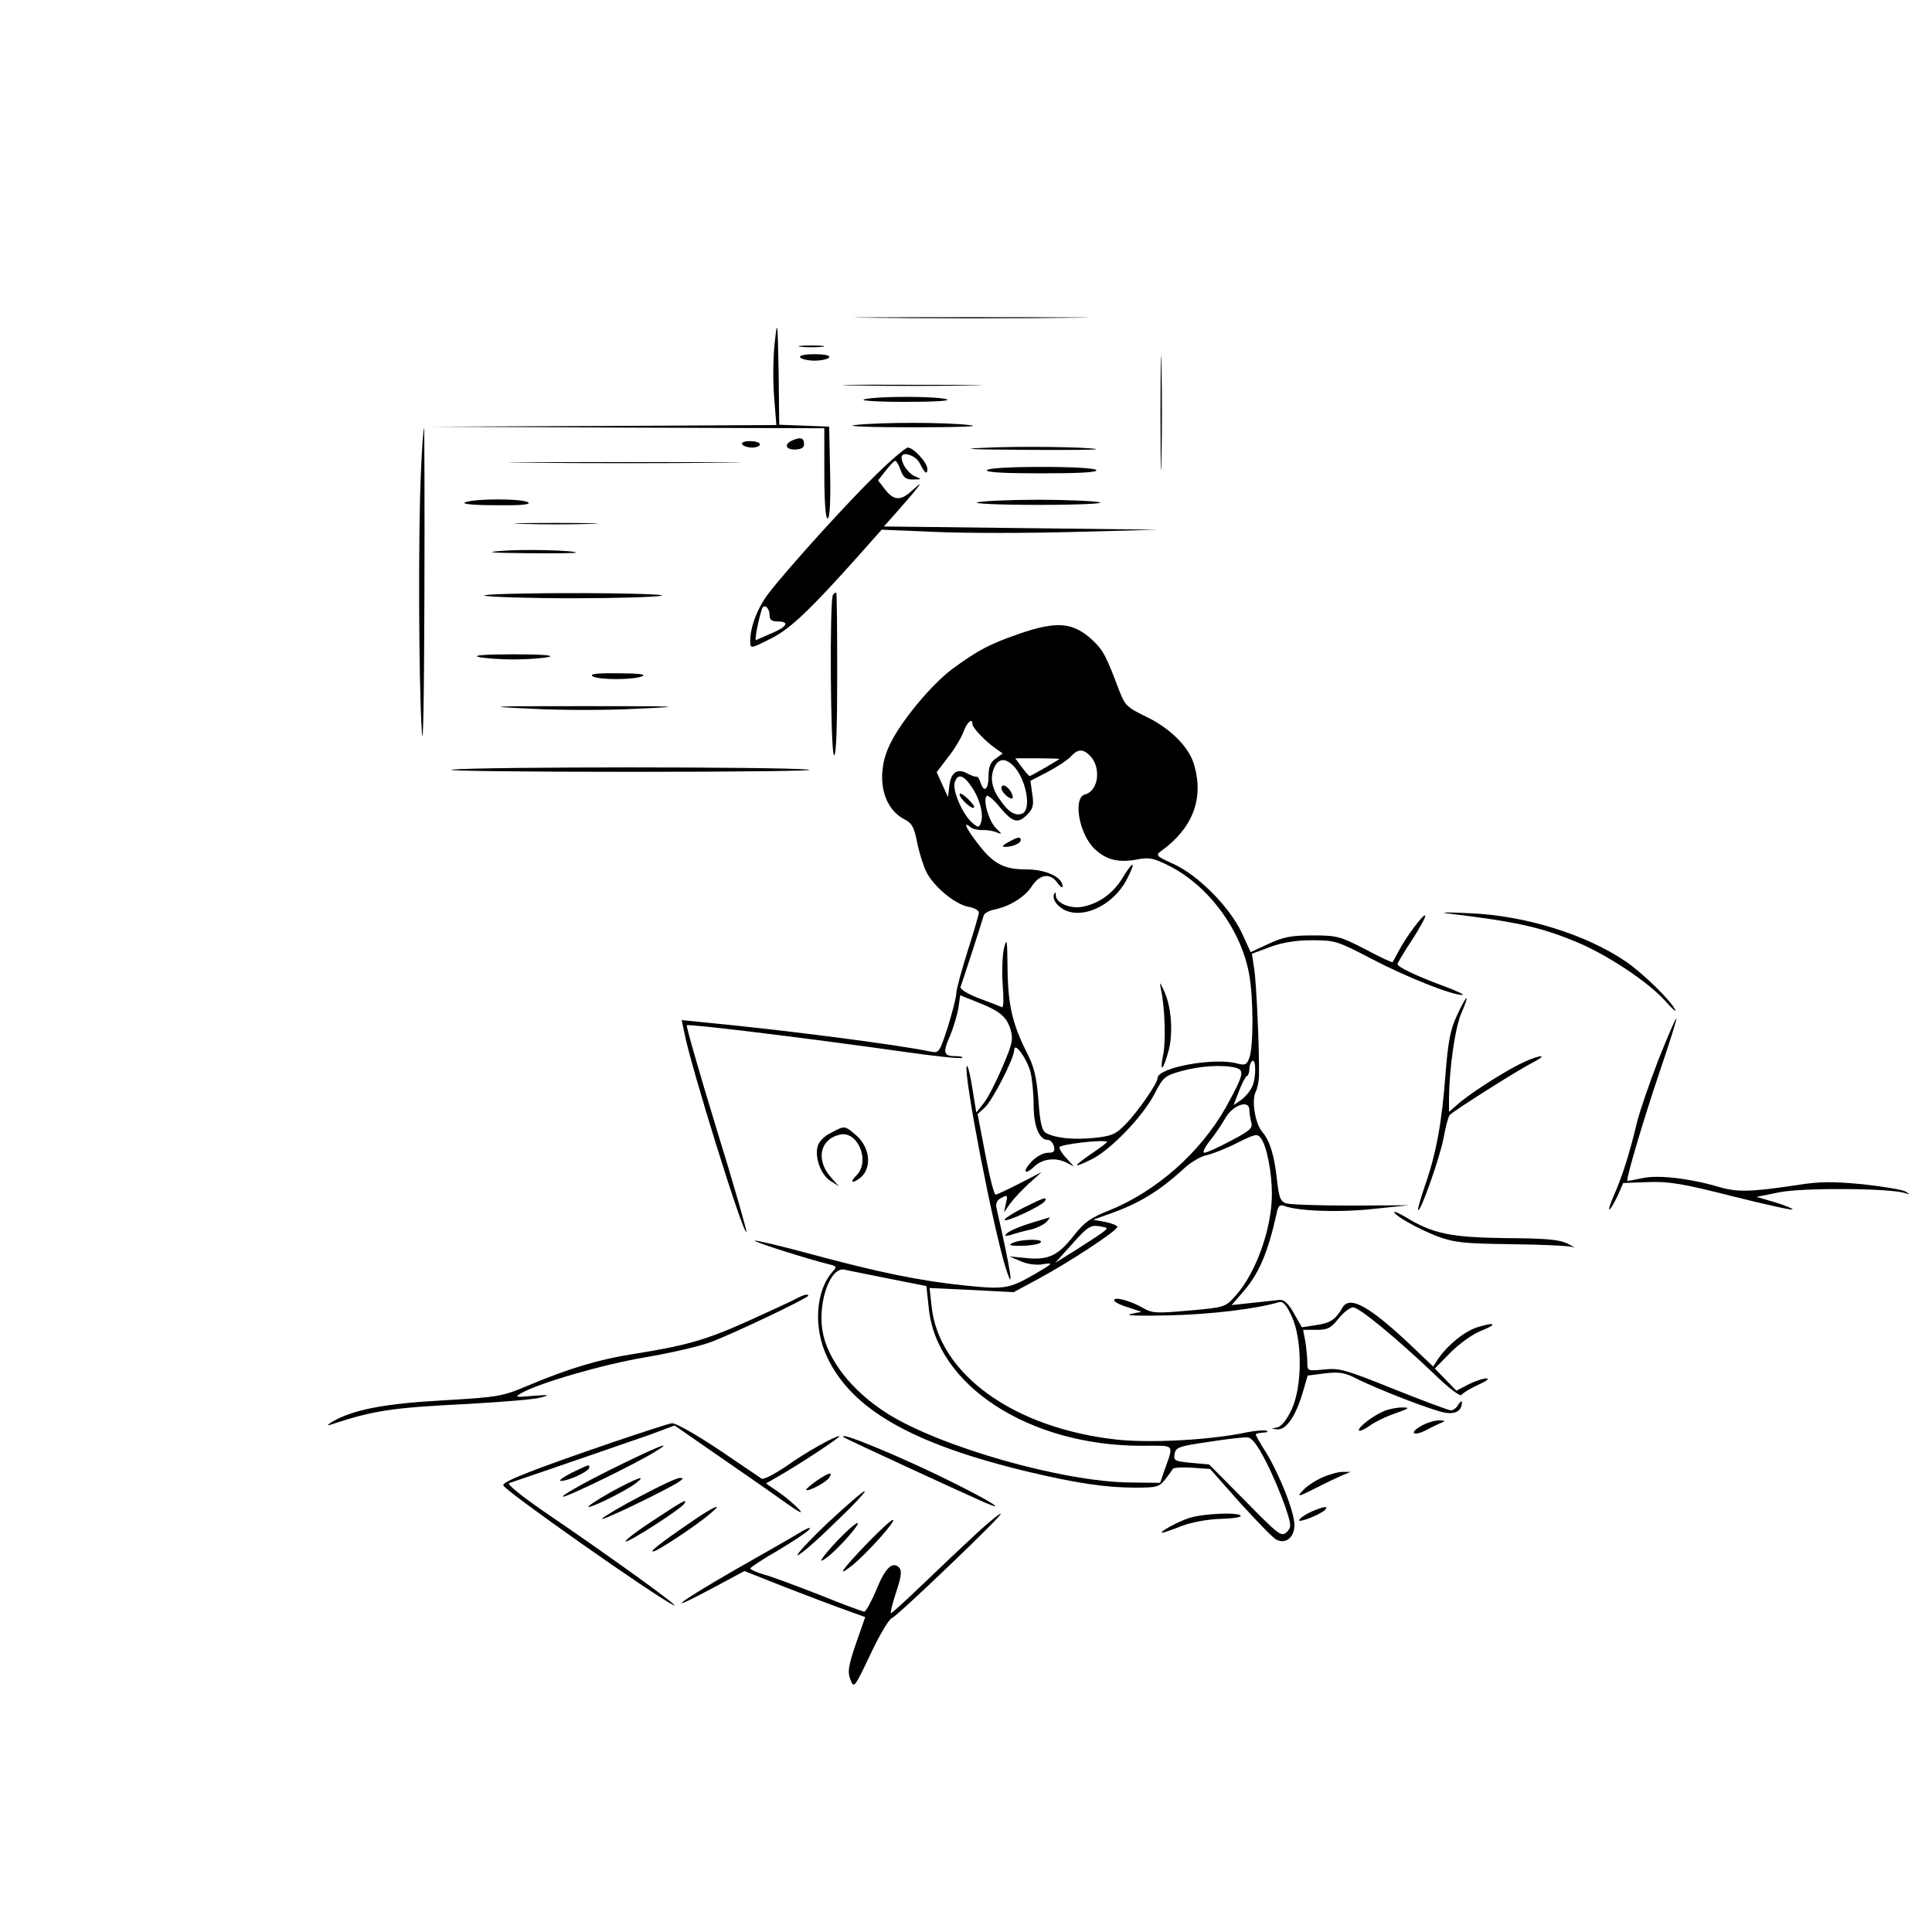
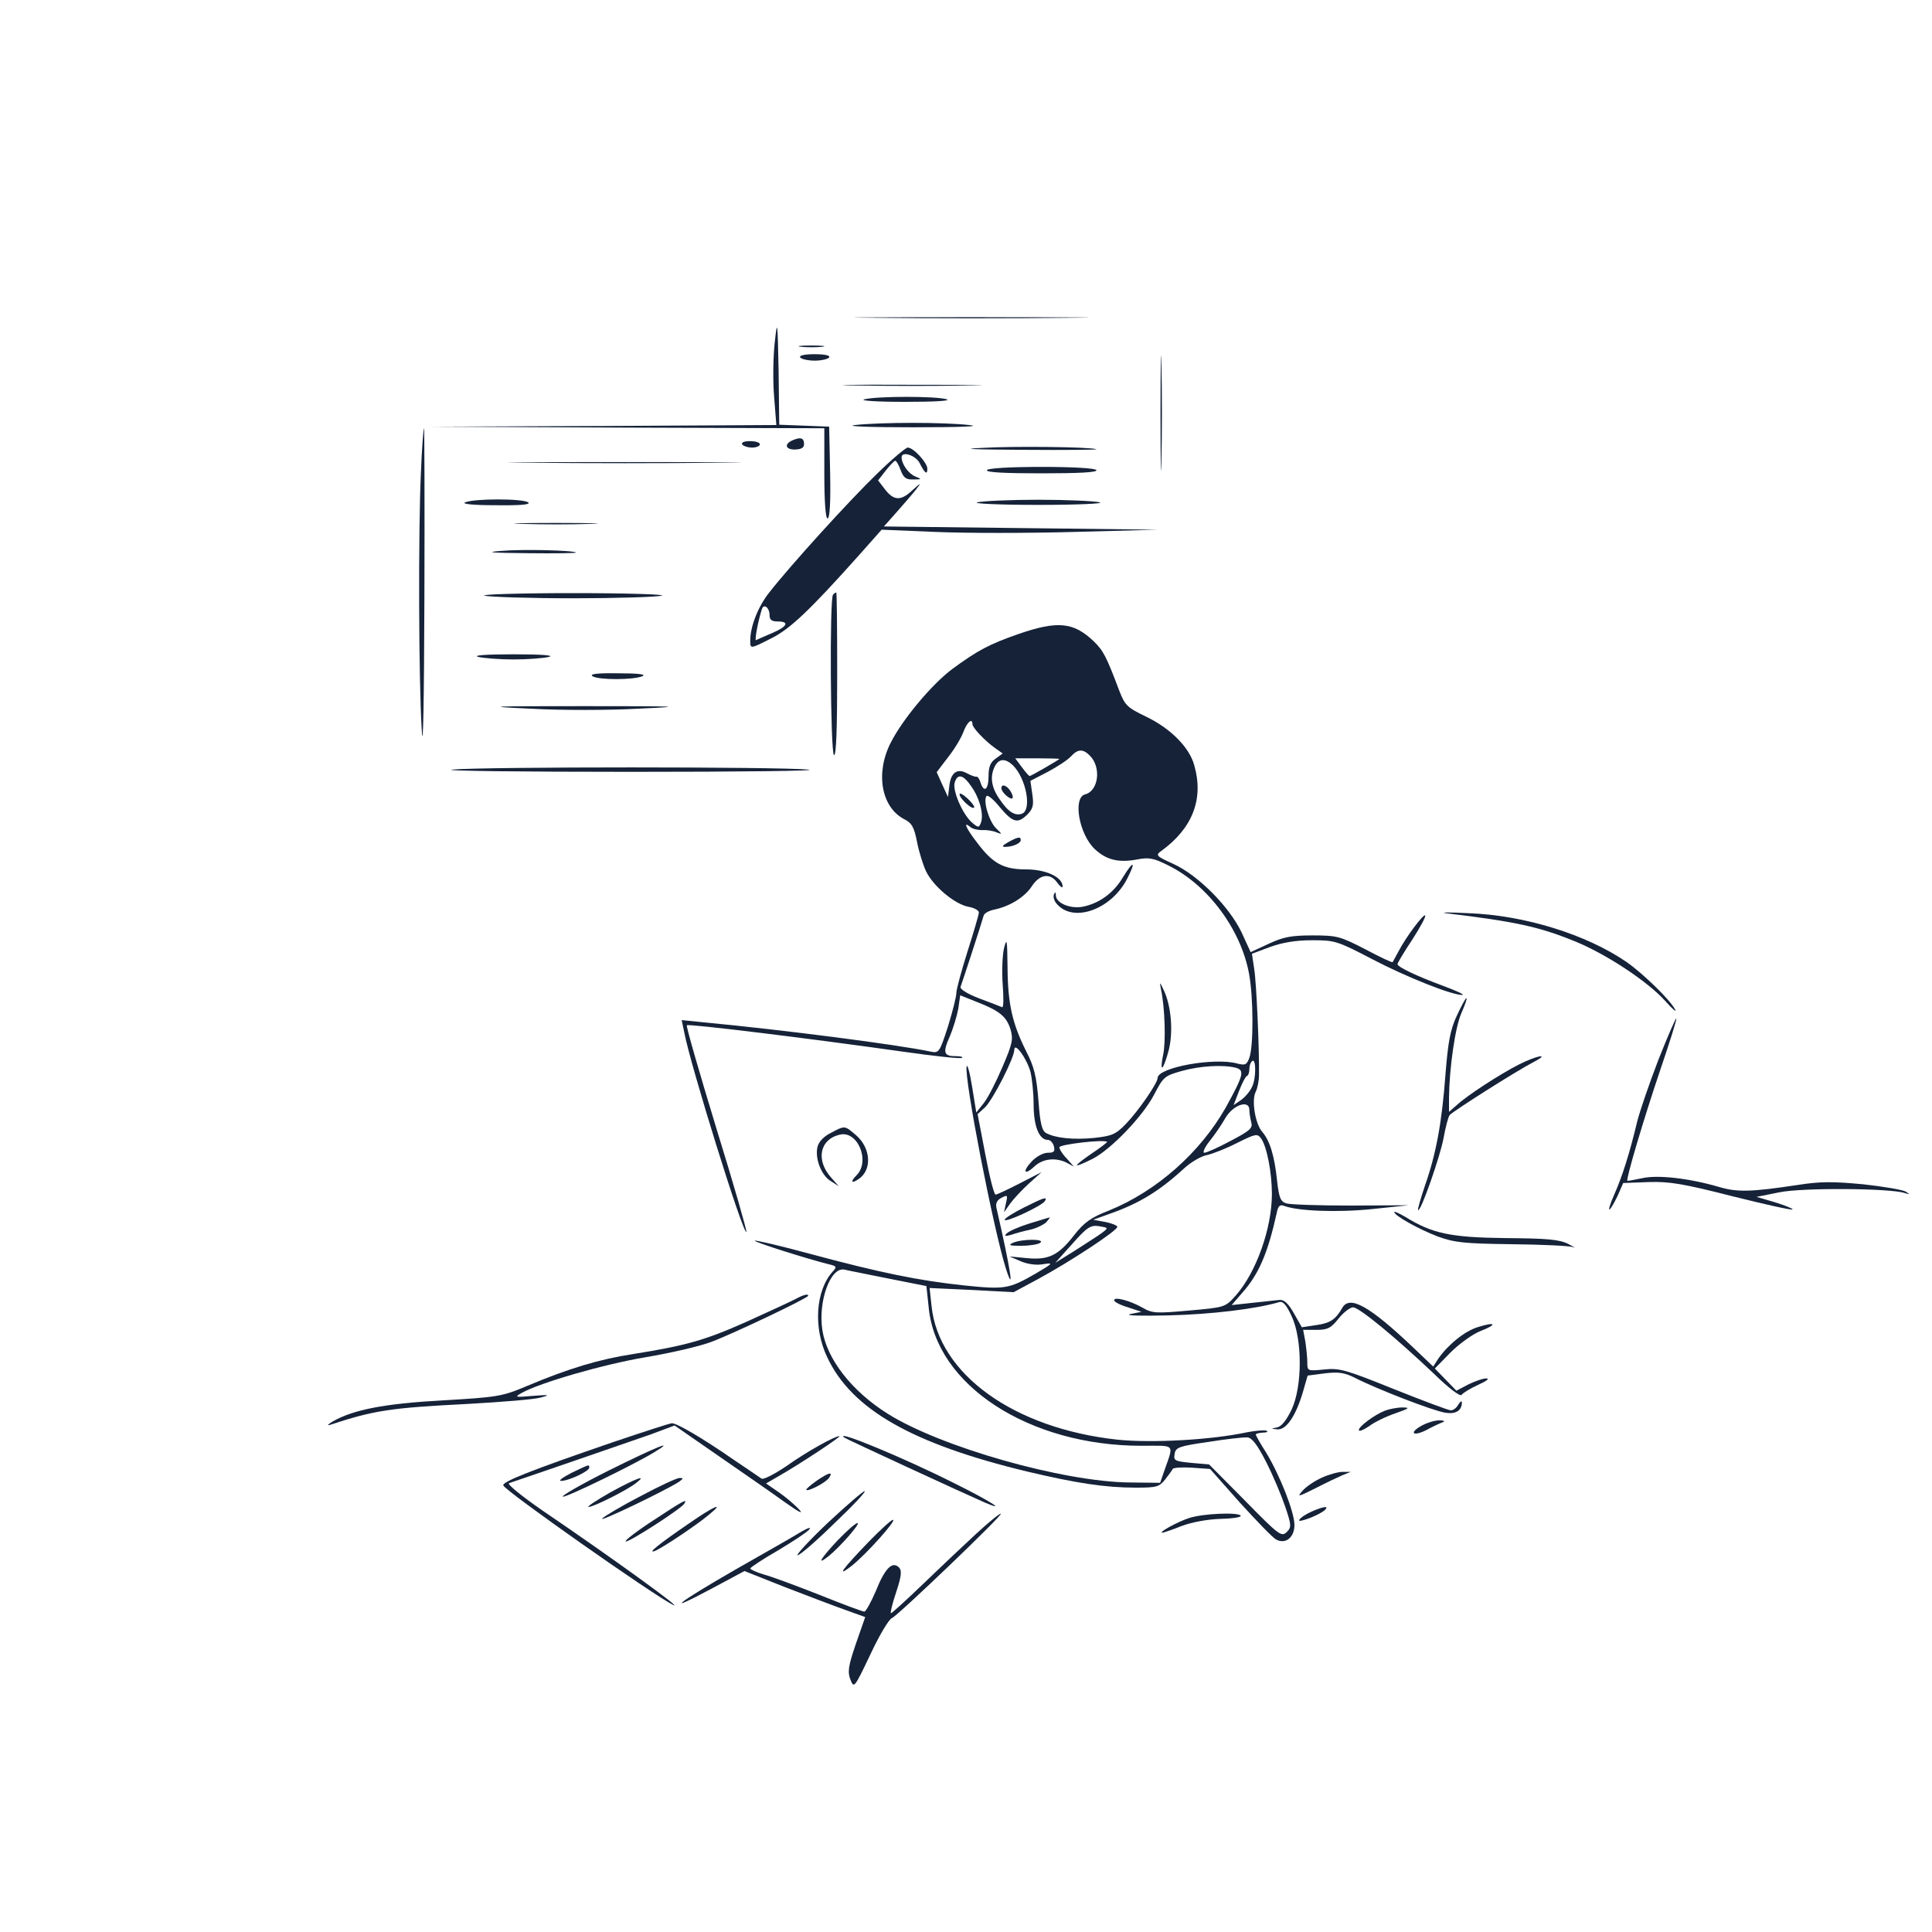
<svg xmlns="http://www.w3.org/2000/svg" version="1.0" width="600pt" height="600pt" viewBox="0 0 600 600" preserveAspectRatio="xMidYMid meet">
-   <g transform="translate(0,600) scale(0.1,-0.1)" fill="#000000" stroke="none">
+   <g transform="translate(0,600) scale(0.1,-0.1)" fill="#152238" stroke="none">
    <path d="M2723 5013 c164 -2 430 -2 590 0 161 1 27 2 -298 2 -324 0 -456 -1 -292 -2z" />
    <path d="M2406 4936 c-5 -44 -6 -119 -2 -167 l7 -89 -538 -3 -538 -2 613 -3 612 -2 0 -140 c0 -89 4 -140 10 -140 7 0 10 50 8 143 l-3 142 -77 3 -78 3 -2 167 c-3 157 -4 162 -12 88z" />
    <path d="M3604 4715 c0 -159 2 -223 3 -142 2 82 2 212 0 290 -1 78 -3 12 -3 -148z" />
    <path d="M2488 4923 c17 -2 47 -2 65 0 17 2 3 4 -33 4 -36 0 -50 -2 -32 -4z" />
    <path d="M2485 4890 c3 -5 24 -10 45 -10 21 0 42 5 45 10 4 6 -13 10 -45 10 -32 0 -49 -4 -45 -10z" />
    <path d="M2657 4803 c94 -2 252 -2 350 0 98 1 21 2 -172 2 -192 1 -273 -1 -178 -2z" />
    <path d="M2685 4760 c-18 -4 34 -8 125 -8 91 0 145 3 130 8 -32 10 -215 10 -255 0z" />
    <path d="M2655 4680 c-33 -4 47 -7 180 -7 153 0 216 3 175 7 -79 9 -273 9 -355 0z" />
    <path d="M1307 4528 c-8 -177 -7 -644 3 -798 4 -70 7 92 8 413 1 290 0 527 -1 527 -2 0 -7 -64 -10 -142z" />
    <path d="M2460 4632 c-26 -12 -20 -29 10 -28 20 1 28 6 27 19 -1 18 -12 20 -37 9z" />
    <path d="M2305 4620 c3 -5 17 -10 31 -10 13 0 24 5 24 10 0 6 -14 10 -31 10 -17 0 -28 -4 -24 -10z" />
    <path d="M3050 4609 c-73 -3 -33 -5 130 -6 129 -1 231 0 225 2 -20 7 -253 10 -355 4z" />
    <path d="M2723 4528 c-87 -84 -270 -286 -334 -368 -35 -44 -59 -106 -59 -149 0 -27 -1 -27 68 8 57 29 118 87 269 256 l71 80 169 -7 c92 -4 285 -4 428 0 l260 7 -425 5 -425 5 40 45 c22 25 49 56 60 70 17 22 16 22 -12 -3 -36 -34 -58 -32 -86 5 l-20 26 24 31 c13 16 26 30 29 30 3 1 11 -12 17 -29 9 -24 17 -30 40 -29 26 0 26 1 6 9 -22 9 -43 39 -43 60 0 20 44 6 56 -18 16 -32 24 -38 24 -18 0 19 -43 66 -61 66 -6 0 -50 -37 -96 -82z m-333 -439 c0 -14 7 -19 25 -19 38 0 30 -16 -17 -36 -24 -10 -46 -20 -50 -22 -5 -3 5 55 18 96 6 19 24 5 24 -19z" />
    <path d="M1647 4563 c161 -2 425 -2 585 0 161 1 30 2 -292 2 -322 0 -453 -1 -293 -2z" />
    <path d="M3065 4540 c-4 -7 55 -10 170 -10 115 0 174 3 170 10 -4 6 -72 10 -170 10 -98 0 -166 -4 -170 -10z" />
    <path d="M1445 4440 c-13 -5 22 -9 95 -9 78 -1 110 2 100 9 -18 12 -167 12 -195 0z" />
    <path d="M3035 4440 c-16 -4 69 -8 190 -8 121 0 207 4 190 8 -16 4 -102 8 -190 8 -88 0 -173 -4 -190 -8z" />
    <path d="M1623 4373 c59 -2 154 -2 210 0 56 1 8 3 -108 3 -115 0 -161 -2 -102 -3z" />
    <path d="M1555 4289 c-52 -4 -30 -6 84 -7 85 -1 152 0 150 2 -8 7 -167 11 -234 5z" />
    <path d="M1505 4150 c17 -4 140 -8 275 -8 135 0 259 4 275 8 17 4 -107 8 -275 8 -168 0 -291 -4 -275 -8z" />
    <path d="M2587 4153 c-11 -11 -8 -491 3 -498 7 -4 10 82 10 249 0 141 -1 256 -3 256 -2 0 -7 -3 -10 -7z" />
    <path d="M3163 4031 c-89 -31 -126 -50 -206 -109 -63 -47 -155 -157 -191 -229 -48 -94 -29 -200 42 -237 24 -12 31 -25 40 -71 6 -31 19 -72 28 -91 22 -46 89 -102 131 -110 18 -3 33 -11 33 -18 0 -6 -16 -60 -35 -120 -19 -60 -35 -119 -35 -130 0 -12 -12 -58 -26 -104 -26 -80 -28 -83 -53 -78 -104 22 -462 68 -705 91 l-69 7 8 -38 c18 -98 183 -629 193 -620 2 3 -39 147 -93 321 -53 174 -95 319 -92 321 5 5 375 -40 671 -82 98 -14 181 -23 184 -19 3 3 -6 5 -21 5 -36 0 -40 11 -17 62 10 24 22 63 26 85 l6 42 50 -20 c72 -28 93 -45 106 -85 9 -31 7 -44 -25 -118 -19 -45 -45 -96 -58 -112 l-23 -29 -13 80 c-7 44 -15 72 -17 63 -8 -37 83 -505 122 -628 27 -84 15 -5 -29 187 -4 15 1 26 15 33 19 10 20 9 14 -17 l-6 -28 19 27 c11 15 37 43 59 63 l39 35 -68 -35 c-37 -19 -71 -35 -75 -35 -5 0 -19 56 -32 125 l-24 125 23 21 c24 23 91 153 91 179 1 25 38 -26 50 -68 5 -20 10 -66 10 -102 0 -67 17 -110 44 -110 8 0 16 -9 19 -20 4 -16 0 -20 -19 -20 -14 0 -36 -12 -50 -27 -30 -32 -23 -45 9 -15 26 24 66 28 100 11 l22 -12 -22 25 c-13 13 -23 29 -23 35 0 9 138 25 148 17 2 -1 -20 -18 -50 -38 -59 -41 -58 -46 5 -15 58 30 157 133 192 201 28 54 32 57 85 72 58 16 128 20 168 10 28 -8 24 -23 -31 -123 -80 -141 -215 -260 -362 -320 -57 -22 -78 -37 -110 -78 -49 -63 -80 -77 -148 -70 l-52 5 35 -15 c21 -9 49 -13 70 -9 33 5 31 3 -25 -30 -82 -47 -94 -49 -221 -36 -141 15 -263 40 -478 98 -92 25 -170 43 -172 41 -4 -4 168 -58 229 -73 25 -6 27 -8 13 -23 -53 -59 -61 -174 -17 -266 76 -162 264 -269 621 -355 152 -36 242 -50 337 -50 65 0 73 2 92 26 11 14 21 28 23 32 2 4 28 6 59 4 l57 -4 93 -105 c52 -57 102 -109 112 -114 29 -16 57 6 57 45 0 40 -45 154 -88 225 -18 28 -32 53 -32 56 0 3 10 5 23 6 12 0 16 3 10 6 -7 2 -34 0 -60 -5 -111 -24 -297 -34 -403 -23 -321 35 -555 203 -577 415 l-6 56 130 -6 131 -7 78 42 c96 52 244 149 244 161 0 4 -17 11 -37 15 l-38 7 50 18 c92 32 156 71 234 143 20 18 52 37 70 40 18 4 61 21 94 38 56 28 62 29 73 14 18 -24 34 -106 34 -173 0 -107 -49 -244 -112 -315 -33 -37 -33 -37 -145 -47 -102 -9 -114 -9 -145 9 -39 22 -88 35 -88 23 0 -5 19 -15 43 -22 l42 -14 -35 -7 c-19 -5 35 -6 120 -4 131 3 271 20 342 41 12 4 23 -8 39 -43 34 -71 34 -219 0 -291 -16 -33 -31 -52 -45 -55 -20 -4 -20 -4 2 -6 27 -1 56 41 78 115 l15 52 54 7 c43 5 61 2 93 -14 68 -35 242 -102 279 -108 34 -6 53 6 53 32 -1 6 -5 2 -11 -7 -5 -10 -16 -18 -23 -18 -7 0 -87 30 -177 66 -149 60 -169 66 -216 61 -52 -5 -53 -5 -53 21 0 15 -3 44 -6 65 l-7 37 41 0 c35 0 45 5 69 35 15 19 36 35 45 35 19 0 133 -94 252 -207 46 -45 81 -71 85 -65 4 6 27 20 51 31 25 11 37 20 27 20 -10 1 -35 -8 -56 -18 l-38 -20 -34 35 -33 34 49 50 c27 27 69 57 92 66 54 21 49 30 -6 13 -41 -12 -93 -54 -124 -98 l-16 -25 -63 60 c-135 128 -196 162 -219 123 -21 -37 -38 -48 -80 -54 l-46 -7 -25 44 c-17 30 -30 42 -44 41 -10 -1 -48 -5 -84 -9 l-65 -7 32 37 c52 58 80 123 108 249 4 22 10 27 23 22 42 -16 165 -21 272 -10 l115 12 -180 -1 c-99 0 -190 3 -201 7 -18 6 -22 19 -28 71 -8 76 -22 123 -46 151 -22 25 -34 99 -20 125 5 10 10 33 10 52 1 79 -8 287 -15 329 l-7 47 56 21 c39 14 80 21 131 21 70 0 78 -2 187 -59 105 -55 248 -112 280 -111 7 1 -21 14 -62 29 -81 30 -140 58 -140 67 0 3 20 37 46 76 25 39 43 72 40 75 -5 6 -61 -69 -83 -112 -9 -16 -17 -31 -18 -33 -2 -2 -40 16 -85 40 -78 40 -87 43 -164 43 -66 0 -91 -5 -136 -26 l-56 -26 -28 61 c-38 80 -135 178 -212 213 -53 24 -56 27 -38 40 97 70 133 161 103 266 -15 56 -74 115 -149 151 -60 29 -66 35 -84 81 -40 106 -49 124 -80 154 -62 59 -112 64 -233 22z m-143 -280 c0 -11 39 -52 70 -74 l24 -17 -22 -16 c-16 -11 -22 -25 -22 -55 0 -41 -14 -53 -25 -19 -3 11 -9 19 -13 18 -4 -1 -17 4 -30 11 -30 16 -50 1 -54 -42 l-4 -32 -18 39 -17 38 35 46 c20 25 41 60 48 79 11 30 28 45 28 24z m364 -97 c37 -36 28 -110 -14 -121 -39 -10 -19 -124 30 -170 36 -34 75 -43 132 -32 37 7 51 4 97 -19 123 -61 225 -199 250 -336 14 -74 14 -226 1 -261 -8 -22 -13 -24 -37 -18 -71 20 -248 -12 -248 -45 0 -16 -61 -104 -99 -143 -31 -32 -43 -37 -99 -43 -63 -6 -117 -1 -148 15 -13 7 -19 30 -24 101 -6 74 -13 105 -38 153 -43 86 -57 146 -58 260 -1 87 -2 95 -11 60 -5 -22 -7 -73 -4 -113 3 -41 3 -72 -2 -70 -4 2 -35 14 -70 27 -37 14 -61 29 -59 36 4 10 62 187 72 222 2 7 17 15 32 18 49 10 95 39 117 72 25 39 58 43 80 11 9 -12 16 -17 16 -11 0 29 -52 53 -113 53 -71 0 -104 18 -154 85 -33 43 -43 66 -20 47 6 -6 23 -10 37 -10 14 1 34 -2 45 -7 18 -7 18 -6 -2 13 -22 22 -41 87 -29 100 4 4 23 -12 42 -36 40 -47 55 -51 85 -21 17 17 20 29 15 62 l-6 42 54 28 c30 16 62 37 72 48 21 23 37 24 58 3z m-94 -11 c0 -2 -88 -53 -92 -53 -3 0 -13 12 -25 28 l-20 27 69 0 c37 0 68 -1 68 -2z m-144 -20 c41 -41 59 -138 28 -150 -22 -8 -44 6 -71 47 -25 36 -29 70 -13 101 13 24 33 24 56 2z m-129 -66 c26 -37 39 -88 29 -113 -6 -15 -8 -15 -28 2 -29 26 -61 100 -53 124 9 29 27 24 52 -13z m871 -933 c-7 -15 -23 -33 -35 -41 l-22 -15 17 44 c9 23 20 45 24 46 5 2 8 12 8 21 0 10 3 21 8 25 13 14 14 -53 0 -80z m-8 -71 c0 -10 3 -27 6 -39 5 -18 -5 -26 -64 -57 -39 -21 -75 -37 -82 -37 -6 0 1 17 18 38 16 20 37 51 47 69 24 42 75 59 75 26z m-458 -382 c-12 -9 -50 -33 -84 -55 l-61 -38 53 59 c46 52 57 59 83 55 30 -5 30 -5 9 -21z m-661 -142 l116 -23 7 -65 c22 -243 312 -431 661 -431 108 0 101 9 70 -80 l-12 -35 -94 1 c-208 2 -588 110 -753 214 -111 70 -188 169 -202 259 -14 89 25 198 69 188 12 -3 74 -15 138 -28z m1171 -569 c21 -41 47 -103 59 -138 20 -59 20 -65 5 -80 -16 -16 -25 -9 -129 97 l-112 113 -56 5 c-51 5 -55 7 -51 28 3 20 14 24 105 37 56 9 111 15 121 14 14 -1 31 -23 58 -76z" />
    <path d="M3130 3384 c-17 -10 -20 -14 -8 -14 23 0 48 11 48 21 0 12 -9 10 -40 -7z" />
    <path d="M3487 3275 c-29 -49 -74 -81 -125 -91 -38 -7 -82 11 -83 35 0 11 -2 12 -6 3 -3 -7 1 -20 8 -28 51 -62 171 -19 220 78 28 55 19 57 -14 3z" />
    <path d="M3605 2930 c13 -57 16 -168 7 -207 -5 -24 -6 -41 -2 -38 4 3 13 28 20 55 14 57 7 138 -16 185 -12 26 -13 27 -9 5z" />
    <path d="M3110 3552 c0 -11 22 -32 32 -32 5 0 4 9 -2 20 -11 20 -30 28 -30 12z" />
    <path d="M2980 3533 c0 -12 38 -48 45 -41 3 2 -6 15 -20 28 -14 13 -25 19 -25 13z" />
    <path d="M1485 3960 c17 -4 66 -8 110 -8 44 0 94 4 110 8 18 5 -26 8 -110 8 -84 0 -128 -3 -110 -8z" />
    <path d="M1840 3900 c18 -12 127 -12 155 0 13 6 -13 9 -75 9 -65 1 -90 -2 -80 -9z" />
    <path d="M1650 3799 c91 -5 239 -5 330 0 152 7 139 8 -165 8 -304 0 -317 -1 -165 -8z" />
    <path d="M1405 3610 c-38 -4 211 -7 555 -7 344 0 591 3 550 7 -93 9 -1009 9 -1105 0z" />
    <path d="M4490 3164 c216 -26 290 -42 400 -87 97 -39 227 -125 281 -185 23 -26 37 -38 31 -27 -15 30 -100 112 -150 147 -125 86 -318 146 -492 152 -58 3 -89 3 -70 0z" />
    <path d="M4524 2845 c-20 -43 -27 -81 -35 -182 -11 -149 -29 -247 -64 -346 -13 -39 -23 -73 -21 -75 8 -7 68 165 79 223 6 33 14 65 19 72 9 11 205 136 263 166 51 27 7 19 -48 -9 -59 -30 -161 -96 -194 -127 l-23 -20 0 44 c1 91 19 220 39 264 11 25 18 45 15 45 -3 0 -16 -25 -30 -55z" />
    <path d="M5150 2708 c-28 -73 -58 -160 -66 -193 -23 -96 -45 -166 -70 -223 -13 -29 -20 -51 -15 -48 4 3 15 22 25 43 l17 39 79 3 c65 2 107 -5 260 -44 100 -25 184 -44 187 -41 2 2 -22 12 -54 22 l-58 17 70 14 c70 15 345 13 390 -2 17 -5 17 -5 4 4 -9 6 -69 16 -132 23 -94 9 -134 9 -204 -2 -146 -22 -188 -23 -245 -6 -93 27 -190 38 -238 27 -25 -5 -45 -9 -46 -8 -5 5 52 196 101 341 30 88 53 161 51 163 -2 2 -27 -56 -56 -129z" />
    <path d="M2581 2482 c-21 -10 -38 -27 -42 -43 -9 -35 11 -89 41 -107 l25 -16 -23 26 c-49 54 -37 119 25 134 56 15 97 -82 53 -126 -20 -20 -16 -27 6 -12 43 28 39 97 -8 137 -35 30 -34 30 -77 7z" />
    <path d="M3178 2249 c-32 -16 -58 -33 -58 -37 0 -11 116 43 125 58 9 15 -3 11 -67 -21z" />
    <path d="M4330 2236 c0 -11 75 -53 135 -76 53 -19 80 -22 230 -24 94 -1 179 -5 190 -9 11 -4 4 0 -15 10 -28 14 -67 17 -195 18 -170 2 -227 14 -311 66 -19 11 -34 18 -34 15z" />
    <path d="M3196 2200 c-32 -10 -64 -24 -70 -31 -8 -8 -5 -9 14 -4 14 5 40 12 59 16 19 4 41 15 50 23 8 9 13 16 11 15 -3 0 -31 -9 -64 -19z" />
    <path d="M3145 2140 c-15 -7 -9 -9 25 -9 25 0 52 4 60 9 19 13 -56 13 -85 0z" />
    <path d="M2469 1965 c-15 -8 -83 -39 -151 -70 -130 -58 -189 -74 -351 -100 -105 -16 -202 -45 -332 -100 -76 -32 -90 -34 -260 -44 -182 -10 -277 -29 -341 -65 -16 -10 -20 -14 -9 -11 136 45 189 53 428 65 106 6 208 14 227 20 30 8 26 9 -25 5 -56 -5 -58 -4 -35 9 57 32 254 89 385 111 77 13 169 34 205 48 69 26 300 136 300 143 0 7 -15 3 -41 -11z" />
    <path d="M4301 1619 c-33 -13 -81 -49 -81 -60 0 -6 14 0 32 12 17 13 55 31 82 40 43 15 46 18 21 18 -16 0 -41 -5 -54 -10z" />
    <path d="M4418 1574 c-42 -22 -33 -37 10 -16 20 11 44 22 52 25 9 3 5 6 -10 6 -14 0 -37 -7 -52 -15z" />
    <path d="M1903 1521 c-254 -87 -344 -123 -340 -134 5 -17 468 -342 527 -371 40 -20 -186 144 -404 292 -68 47 -113 84 -105 86 60 20 379 130 439 151 l75 28 140 -97 c77 -53 169 -117 205 -143 42 -30 57 -37 41 -20 -13 14 -41 38 -63 53 l-39 27 38 22 c67 38 198 125 190 125 -15 0 -103 -49 -166 -94 -36 -24 -70 -42 -76 -38 -6 4 -45 31 -87 59 -98 68 -176 113 -191 113 -7 0 -89 -27 -184 -59z" />
    <path d="M2621 1536 c4 -4 377 -176 439 -203 71 -30 12 7 -97 61 -157 79 -370 167 -342 142z" />
    <path d="M1890 1433 c-84 -42 -148 -79 -142 -81 10 -3 218 98 284 138 71 43 5 16 -142 -57z" />
    <path d="M1775 1426 c-27 -14 -42 -25 -33 -25 22 -1 88 30 88 41 0 11 2 11 -55 -16z" />
    <path d="M2537 1402 c-20 -14 -35 -27 -33 -29 6 -6 63 24 71 38 13 19 0 17 -38 -9z" />
    <path d="M4105 1411 c-22 -10 -49 -28 -60 -41 -18 -20 -14 -19 40 8 33 17 71 35 85 41 l25 10 -25 0 c-14 0 -43 -8 -65 -18z" />
    <path d="M1895 1365 c-44 -25 -74 -45 -67 -45 15 0 119 52 147 74 38 29 0 15 -80 -29z" />
    <path d="M1990 1354 c-58 -30 -112 -62 -120 -70 -13 -14 203 90 240 115 13 10 13 11 0 11 -8 0 -62 -25 -120 -56z" />
    <path d="M2570 1270 c-58 -55 -99 -100 -93 -100 7 0 59 45 115 100 57 54 99 99 93 99 -5 0 -57 -45 -115 -99z" />
    <path d="M2030 1279 c-51 -33 -90 -63 -87 -66 6 -6 172 101 182 117 11 17 -1 11 -95 -51z" />
    <path d="M2140 1269 c-92 -63 -131 -94 -107 -86 21 8 130 80 170 114 50 41 13 25 -63 -28z" />
    <path d="M4074 1306 c-18 -8 -35 -19 -39 -26 -8 -12 64 15 80 31 13 13 -4 11 -41 -5z" />
    <path d="M3033 1238 c-37 -34 -111 -104 -164 -155 -53 -51 -99 -93 -102 -93 -3 0 4 29 16 65 17 51 18 68 9 77 -21 21 -44 -3 -72 -73 -15 -35 -31 -64 -36 -64 -5 0 -67 23 -139 52 -71 28 -149 57 -172 63 -24 7 -43 16 -43 19 0 3 39 29 86 56 47 28 91 57 97 65 7 8 -2 6 -23 -6 -19 -12 -112 -65 -207 -119 -184 -106 -227 -141 -68 -56 l97 52 126 -50 c70 -27 154 -59 188 -71 l61 -22 -29 -83 c-24 -70 -26 -88 -17 -111 11 -28 12 -27 62 78 28 60 58 110 67 113 17 6 349 324 338 324 -4 1 -38 -27 -75 -61z" />
    <path d="M3694 1286 c-35 -11 -99 -46 -84 -46 3 0 30 9 60 21 32 12 82 21 121 22 37 1 65 5 62 10 -7 11 -114 7 -159 -7z" />
    <path d="M2699 1213 c-85 -88 -104 -115 -53 -75 45 36 140 142 127 142 -5 0 -38 -30 -74 -67z" />
    <path d="M2601 1216 c-54 -58 -66 -79 -28 -49 34 27 101 103 90 103 -6 0 -33 -24 -62 -54z" />
  </g>
</svg>
